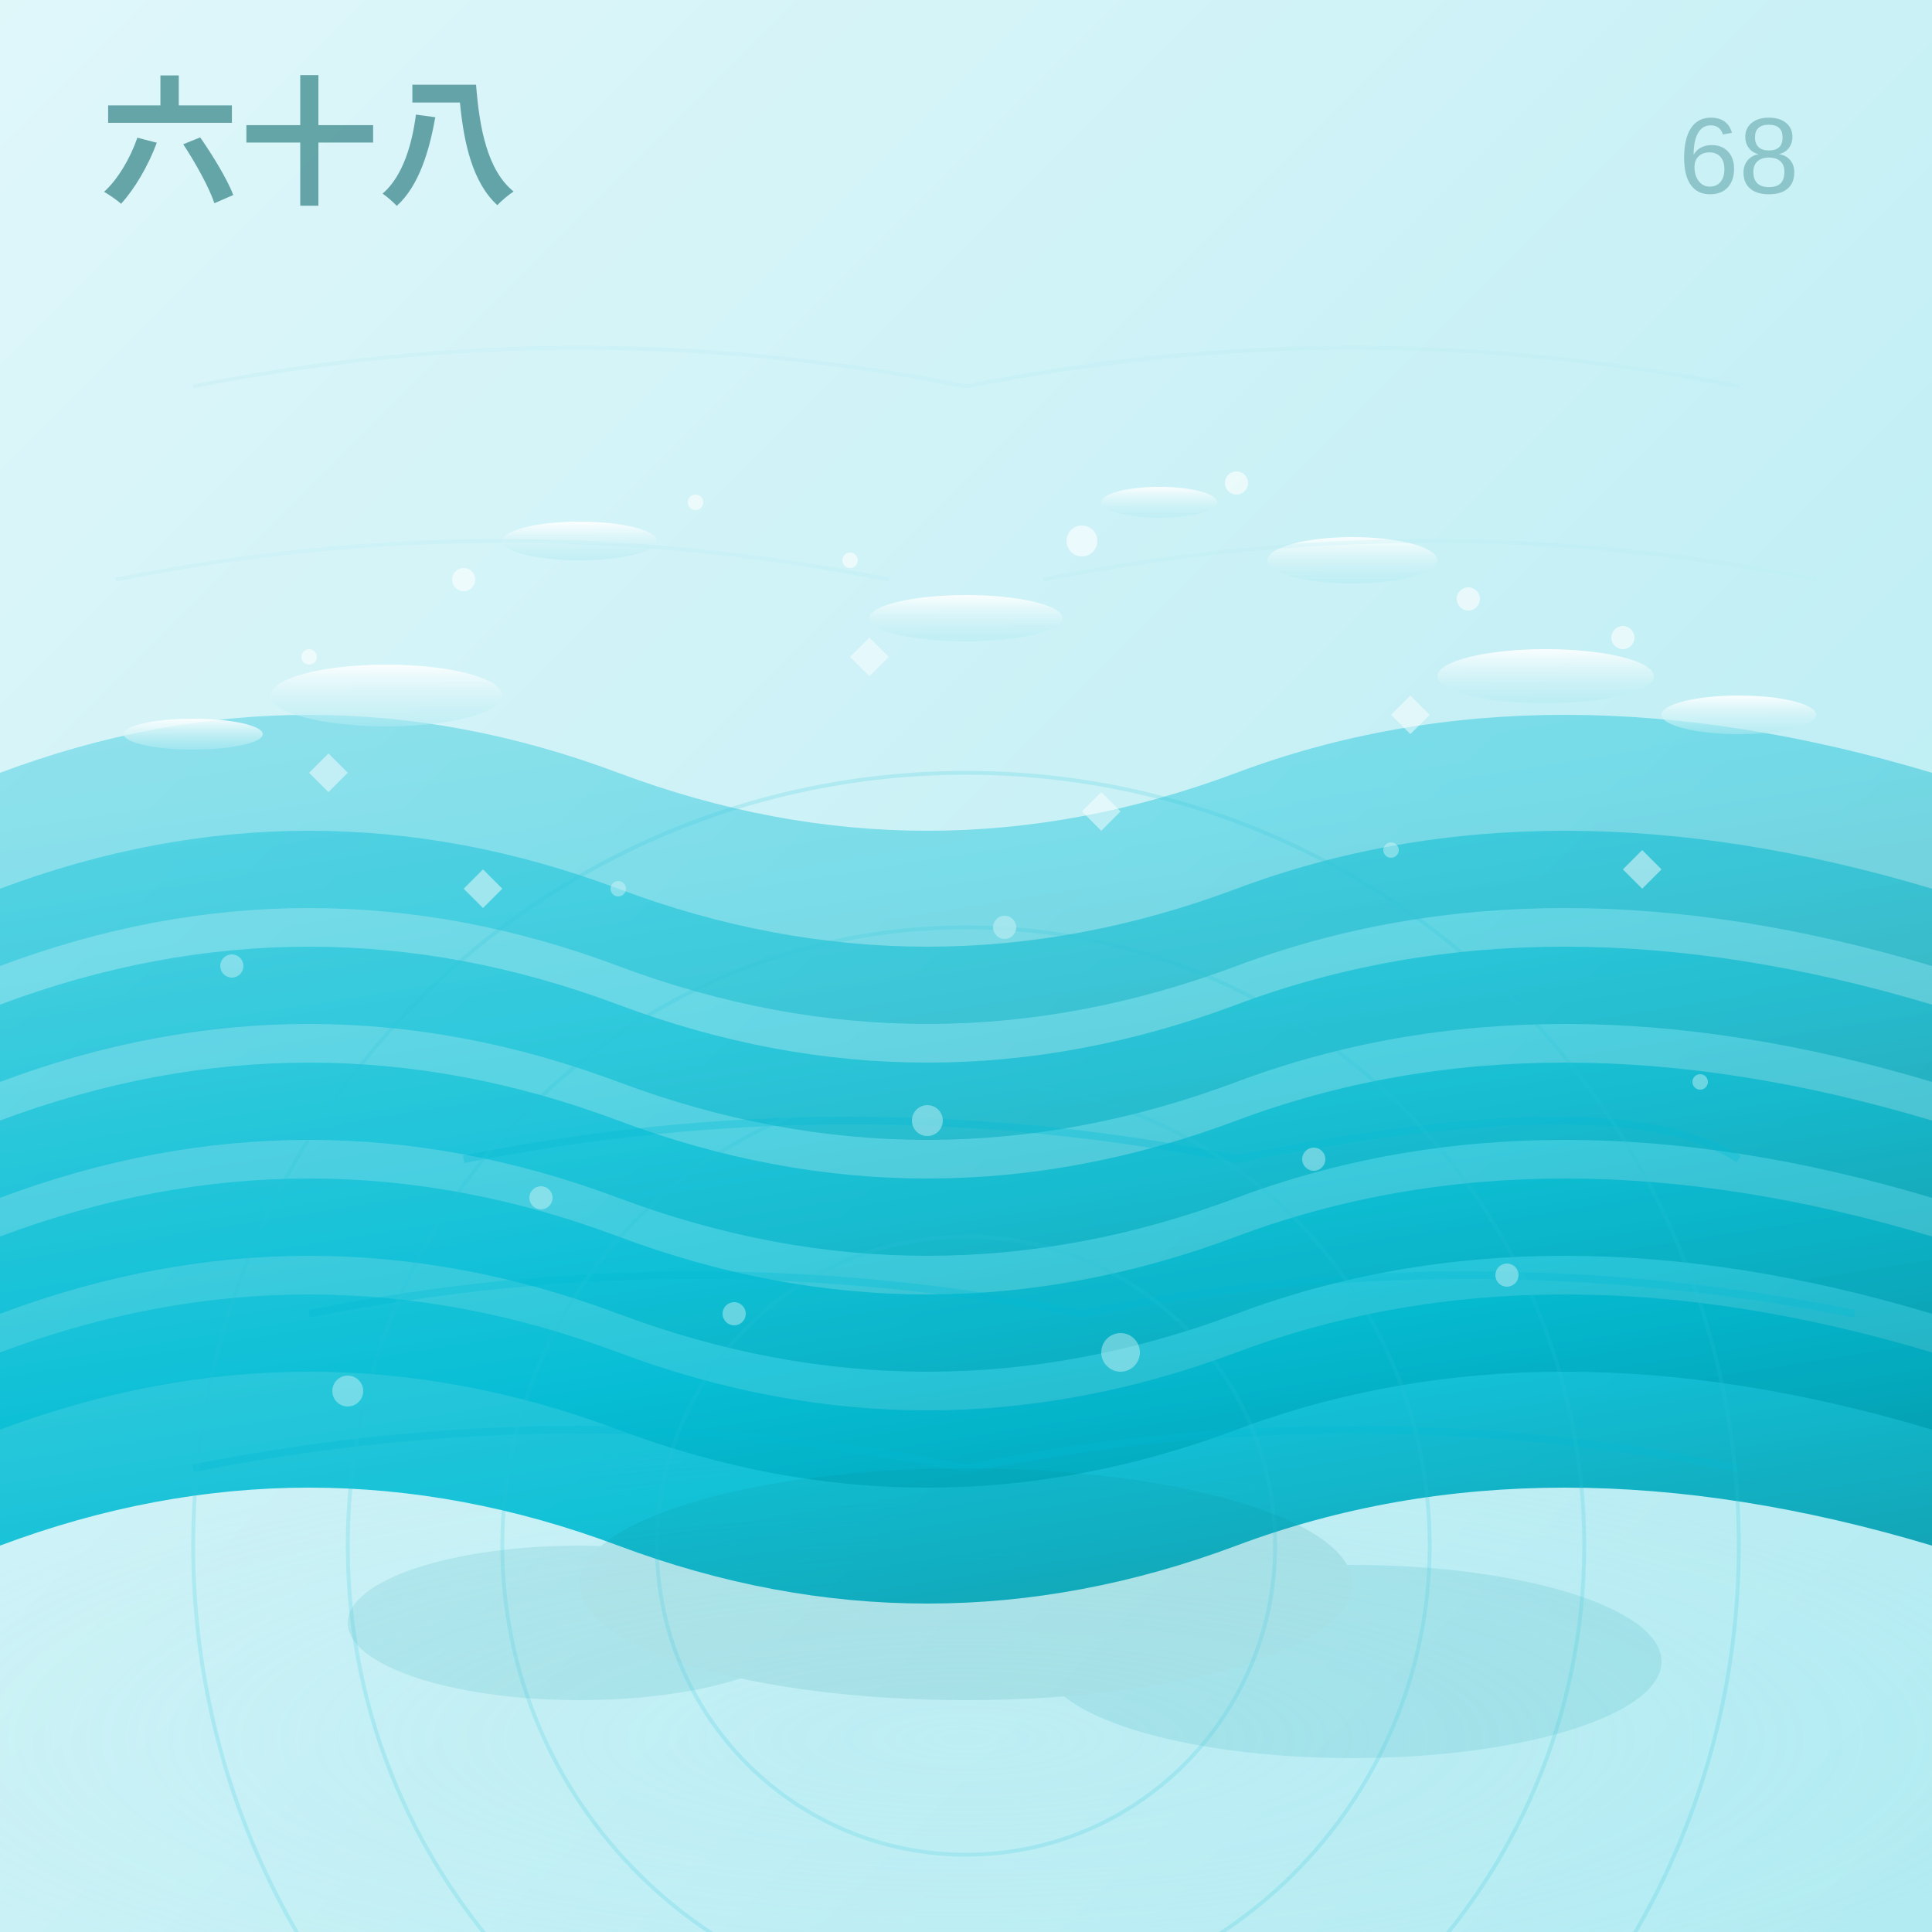
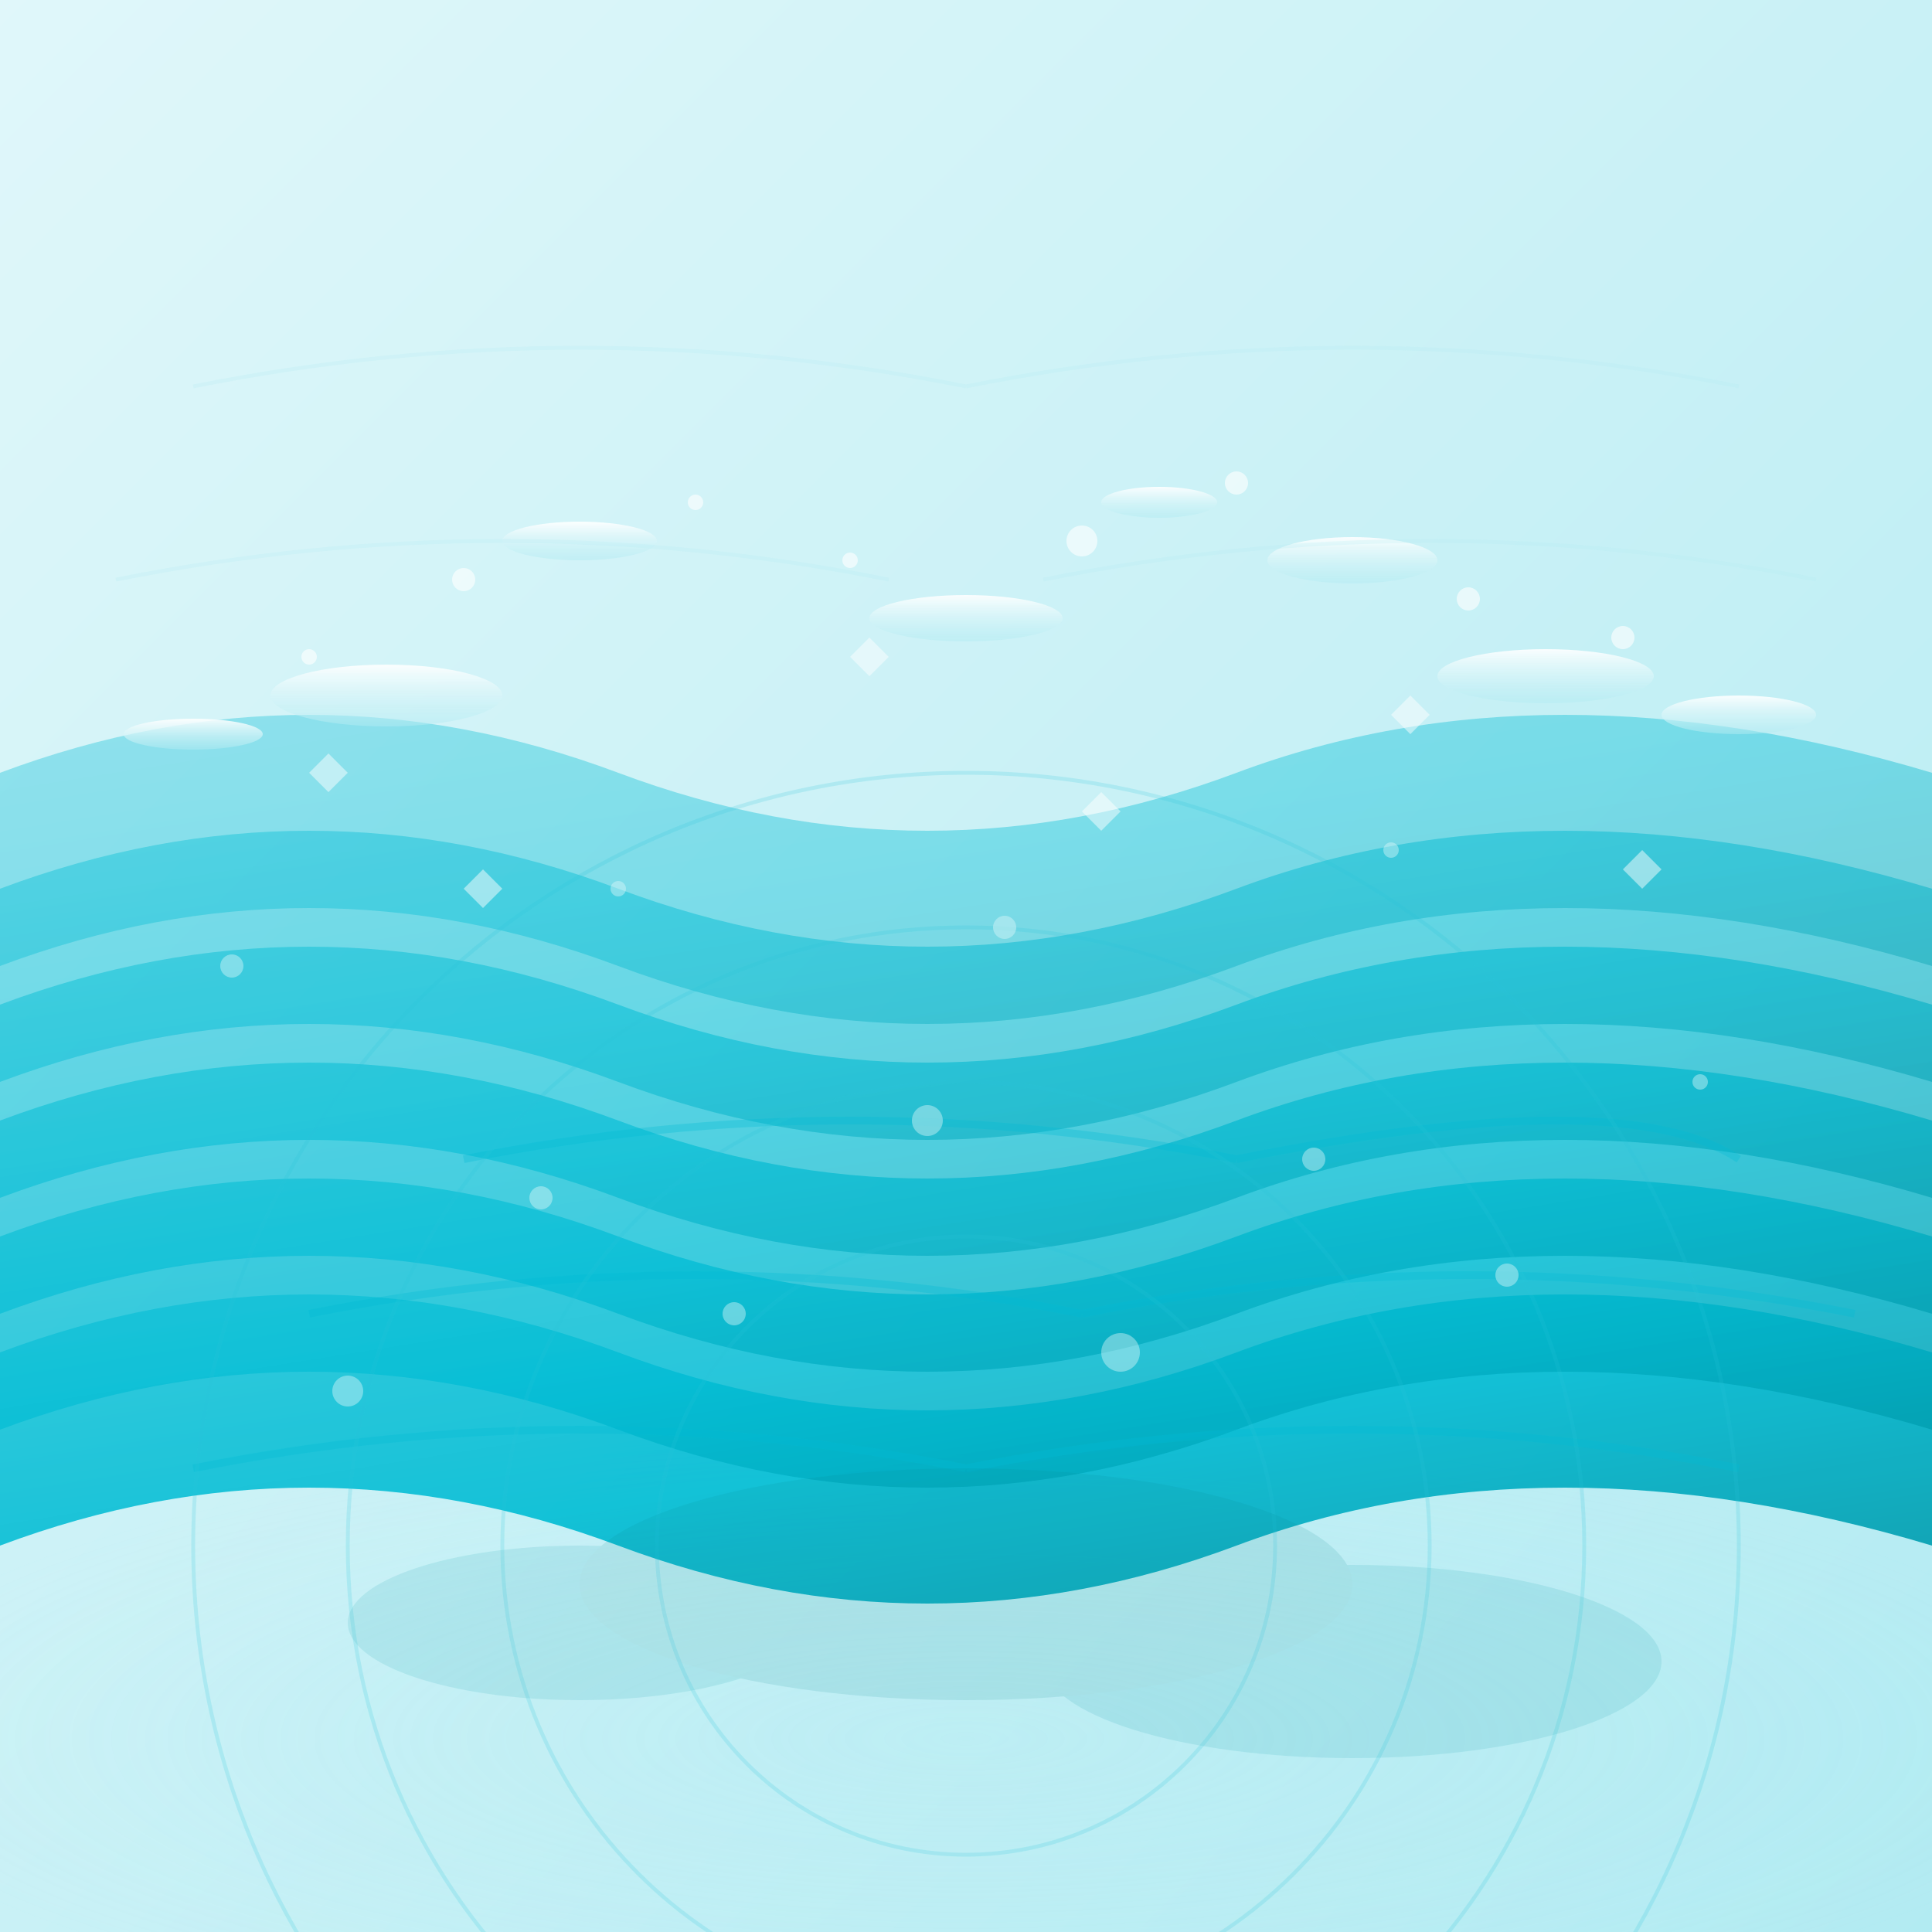
<svg xmlns="http://www.w3.org/2000/svg" width="500" height="500" viewBox="0 0 500 500">
  <defs>
    <linearGradient id="bgGrad68" x1="0%" y1="0%" x2="100%" y2="100%">
      <stop offset="0%" style="stop-color:#e0f7fa;stop-opacity:1" />
      <stop offset="100%" style="stop-color:#b2ebf2;stop-opacity:1" />
    </linearGradient>
    <linearGradient id="waveGrad68" x1="0%" y1="0%" x2="100%" y2="100%">
      <stop offset="0%" style="stop-color:#26c6da;stop-opacity:1" />
      <stop offset="50%" style="stop-color:#00bcd4;stop-opacity:1" />
      <stop offset="100%" style="stop-color:#0097a7;stop-opacity:1" />
    </linearGradient>
    <radialGradient id="oceanGlow68" cx="50%" cy="50%" r="50%">
      <stop offset="0%" style="stop-color:#b2ebf2;stop-opacity:0.8" />
      <stop offset="100%" style="stop-color:#b2ebf2;stop-opacity:0" />
    </radialGradient>
    <linearGradient id="foamGrad68" x1="0%" y1="0%" x2="0%" y2="100%">
      <stop offset="0%" style="stop-color:#ffffff;stop-opacity:0.9" />
      <stop offset="100%" style="stop-color:#b2ebf2;stop-opacity:0.5" />
    </linearGradient>
  </defs>
  <rect width="500" height="500" fill="url(#bgGrad68)" />
  <ellipse cx="250" cy="450" rx="300" ry="80" fill="url(#oceanGlow68)" opacity="0.3" />
  <path d="M0 350 Q80 320 160 350 Q240 380 320 350 Q400 320 500 350 L500 400 Q400 370 320 400 Q240 430 160 400 Q80 370 0 400 Z" fill="url(#waveGrad68)" opacity="0.9" />
  <path d="M0 320 Q80 290 160 320 Q240 350 320 320 Q400 290 500 320 L500 370 Q400 340 320 370 Q240 400 160 370 Q80 340 0 370 Z" fill="url(#waveGrad68)" opacity="0.8" />
  <path d="M0 290 Q80 260 160 290 Q240 320 320 290 Q400 260 500 290 L500 340 Q400 310 320 340 Q240 370 160 340 Q80 310 0 340 Z" fill="url(#waveGrad68)" opacity="0.7" />
  <path d="M0 260 Q80 230 160 260 Q240 290 320 260 Q400 230 500 260 L500 310 Q400 280 320 310 Q240 340 160 310 Q80 280 0 310 Z" fill="url(#waveGrad68)" opacity="0.6" />
  <path d="M0 230 Q80 200 160 230 Q240 260 320 230 Q400 200 500 230 L500 280 Q400 250 320 280 Q240 310 160 280 Q80 250 0 280 Z" fill="url(#waveGrad68)" opacity="0.5" />
  <path d="M0 200 Q80 170 160 200 Q240 230 320 200 Q400 170 500 200 L500 250 Q400 220 320 250 Q240 280 160 250 Q80 220 0 250 Z" fill="url(#waveGrad68)" opacity="0.4" />
  <g fill="url(#foamGrad68)">
    <ellipse cx="100" cy="180" rx="30" ry="8" />
    <ellipse cx="250" cy="160" rx="25" ry="6" />
    <ellipse cx="400" cy="175" rx="28" ry="7" />
    <ellipse cx="150" cy="140" rx="20" ry="5" />
    <ellipse cx="350" cy="145" rx="22" ry="6" />
    <ellipse cx="50" cy="190" rx="18" ry="4" />
    <ellipse cx="450" cy="185" rx="20" ry="5" />
    <ellipse cx="300" cy="130" rx="15" ry="4" />
    <g fill="#ffffff" opacity="0.6">
      <circle cx="120" cy="150" r="3" />
      <circle cx="280" cy="140" r="4" />
      <circle cx="380" cy="155" r="3" />
      <circle cx="180" cy="130" r="2" />
      <circle cx="420" cy="165" r="3" />
      <circle cx="80" cy="170" r="2" />
      <circle cx="320" cy="125" r="3" />
      <circle cx="220" cy="145" r="2" />
      <g stroke="#00bcd4" stroke-width="2" fill="none" opacity="0.5">
        <path d="M50 380 Q150 360 250 380" />
        <path d="M250 380 Q350 360 450 380" />
        <path d="M80 340 Q180 320 280 340" />
        <path d="M280 340 Q380 320 480 340" />
        <path d="M120 300 Q220 280 320 300" />
        <path d="M320 300 Q420 280 450 300" />
      </g>
      <g stroke="#26c6da" stroke-width="1" fill="none" opacity="0.3">
        <circle cx="250" cy="400" r="80" />
        <circle cx="250" cy="400" r="120" />
        <circle cx="250" cy="400" r="160" />
        <circle cx="250" cy="400" r="200" />
      </g>
      <g fill="#e0f7fa" opacity="0.7">
        <circle cx="90" cy="360" r="4" />
        <circle cx="190" cy="340" r="3" />
        <circle cx="290" cy="350" r="5" />
        <circle cx="390" cy="330" r="3" />
        <circle cx="140" cy="310" r="3" />
        <circle cx="240" cy="290" r="4" />
        <circle cx="340" cy="300" r="3" />
        <circle cx="440" cy="280" r="2" />
        <circle cx="60" cy="250" r="3" />
        <circle cx="160" cy="230" r="2" />
        <circle cx="260" cy="240" r="3" />
        <circle cx="360" cy="220" r="2" />
      </g>
      <g opacity="0.2">
        <ellipse cx="150" cy="420" rx="60" ry="20" fill="#0097a7" />
        <ellipse cx="350" cy="430" rx="80" ry="25" fill="#0097a7" />
        <ellipse cx="250" cy="410" rx="100" ry="30" fill="#00838f" />
      </g>
      <g fill="#ffffff" opacity="0.8">
        <path d="M80 200 L85 195 L90 200 L85 205 Z" />
        <path d="M220 170 L225 165 L230 170 L225 175 Z" />
        <path d="M360 185 L365 180 L370 185 L365 190 Z" />
        <path d="M120 230 L125 225 L130 230 L125 235 Z" />
        <path d="M280 210 L285 205 L290 210 L285 215 Z" />
        <path d="M420 225 L425 220 L430 225 L425 230 Z" />
      </g>
      <g stroke="#b2ebf2" stroke-width="1" fill="none" opacity="0.4">
        <path d="M50 100 Q150 80 250 100" />
        <path d="M250 100 Q350 80 450 100" />
        <path d="M30 150 Q130 130 230 150" />
        <path d="M270 150 Q370 130 470 150" />
      </g>
-       <text x="450" y="50" font-family="Arial, sans-serif" font-size="28" font-weight="300" text-anchor="middle" fill="#006064" opacity="0.5">68</text>
-       <text x="80" y="50" font-family="serif" font-size="36" font-weight="bold" text-anchor="middle" fill="#006064" opacity="0.9">六十八</text>
    </g>
  </g>
</svg>
